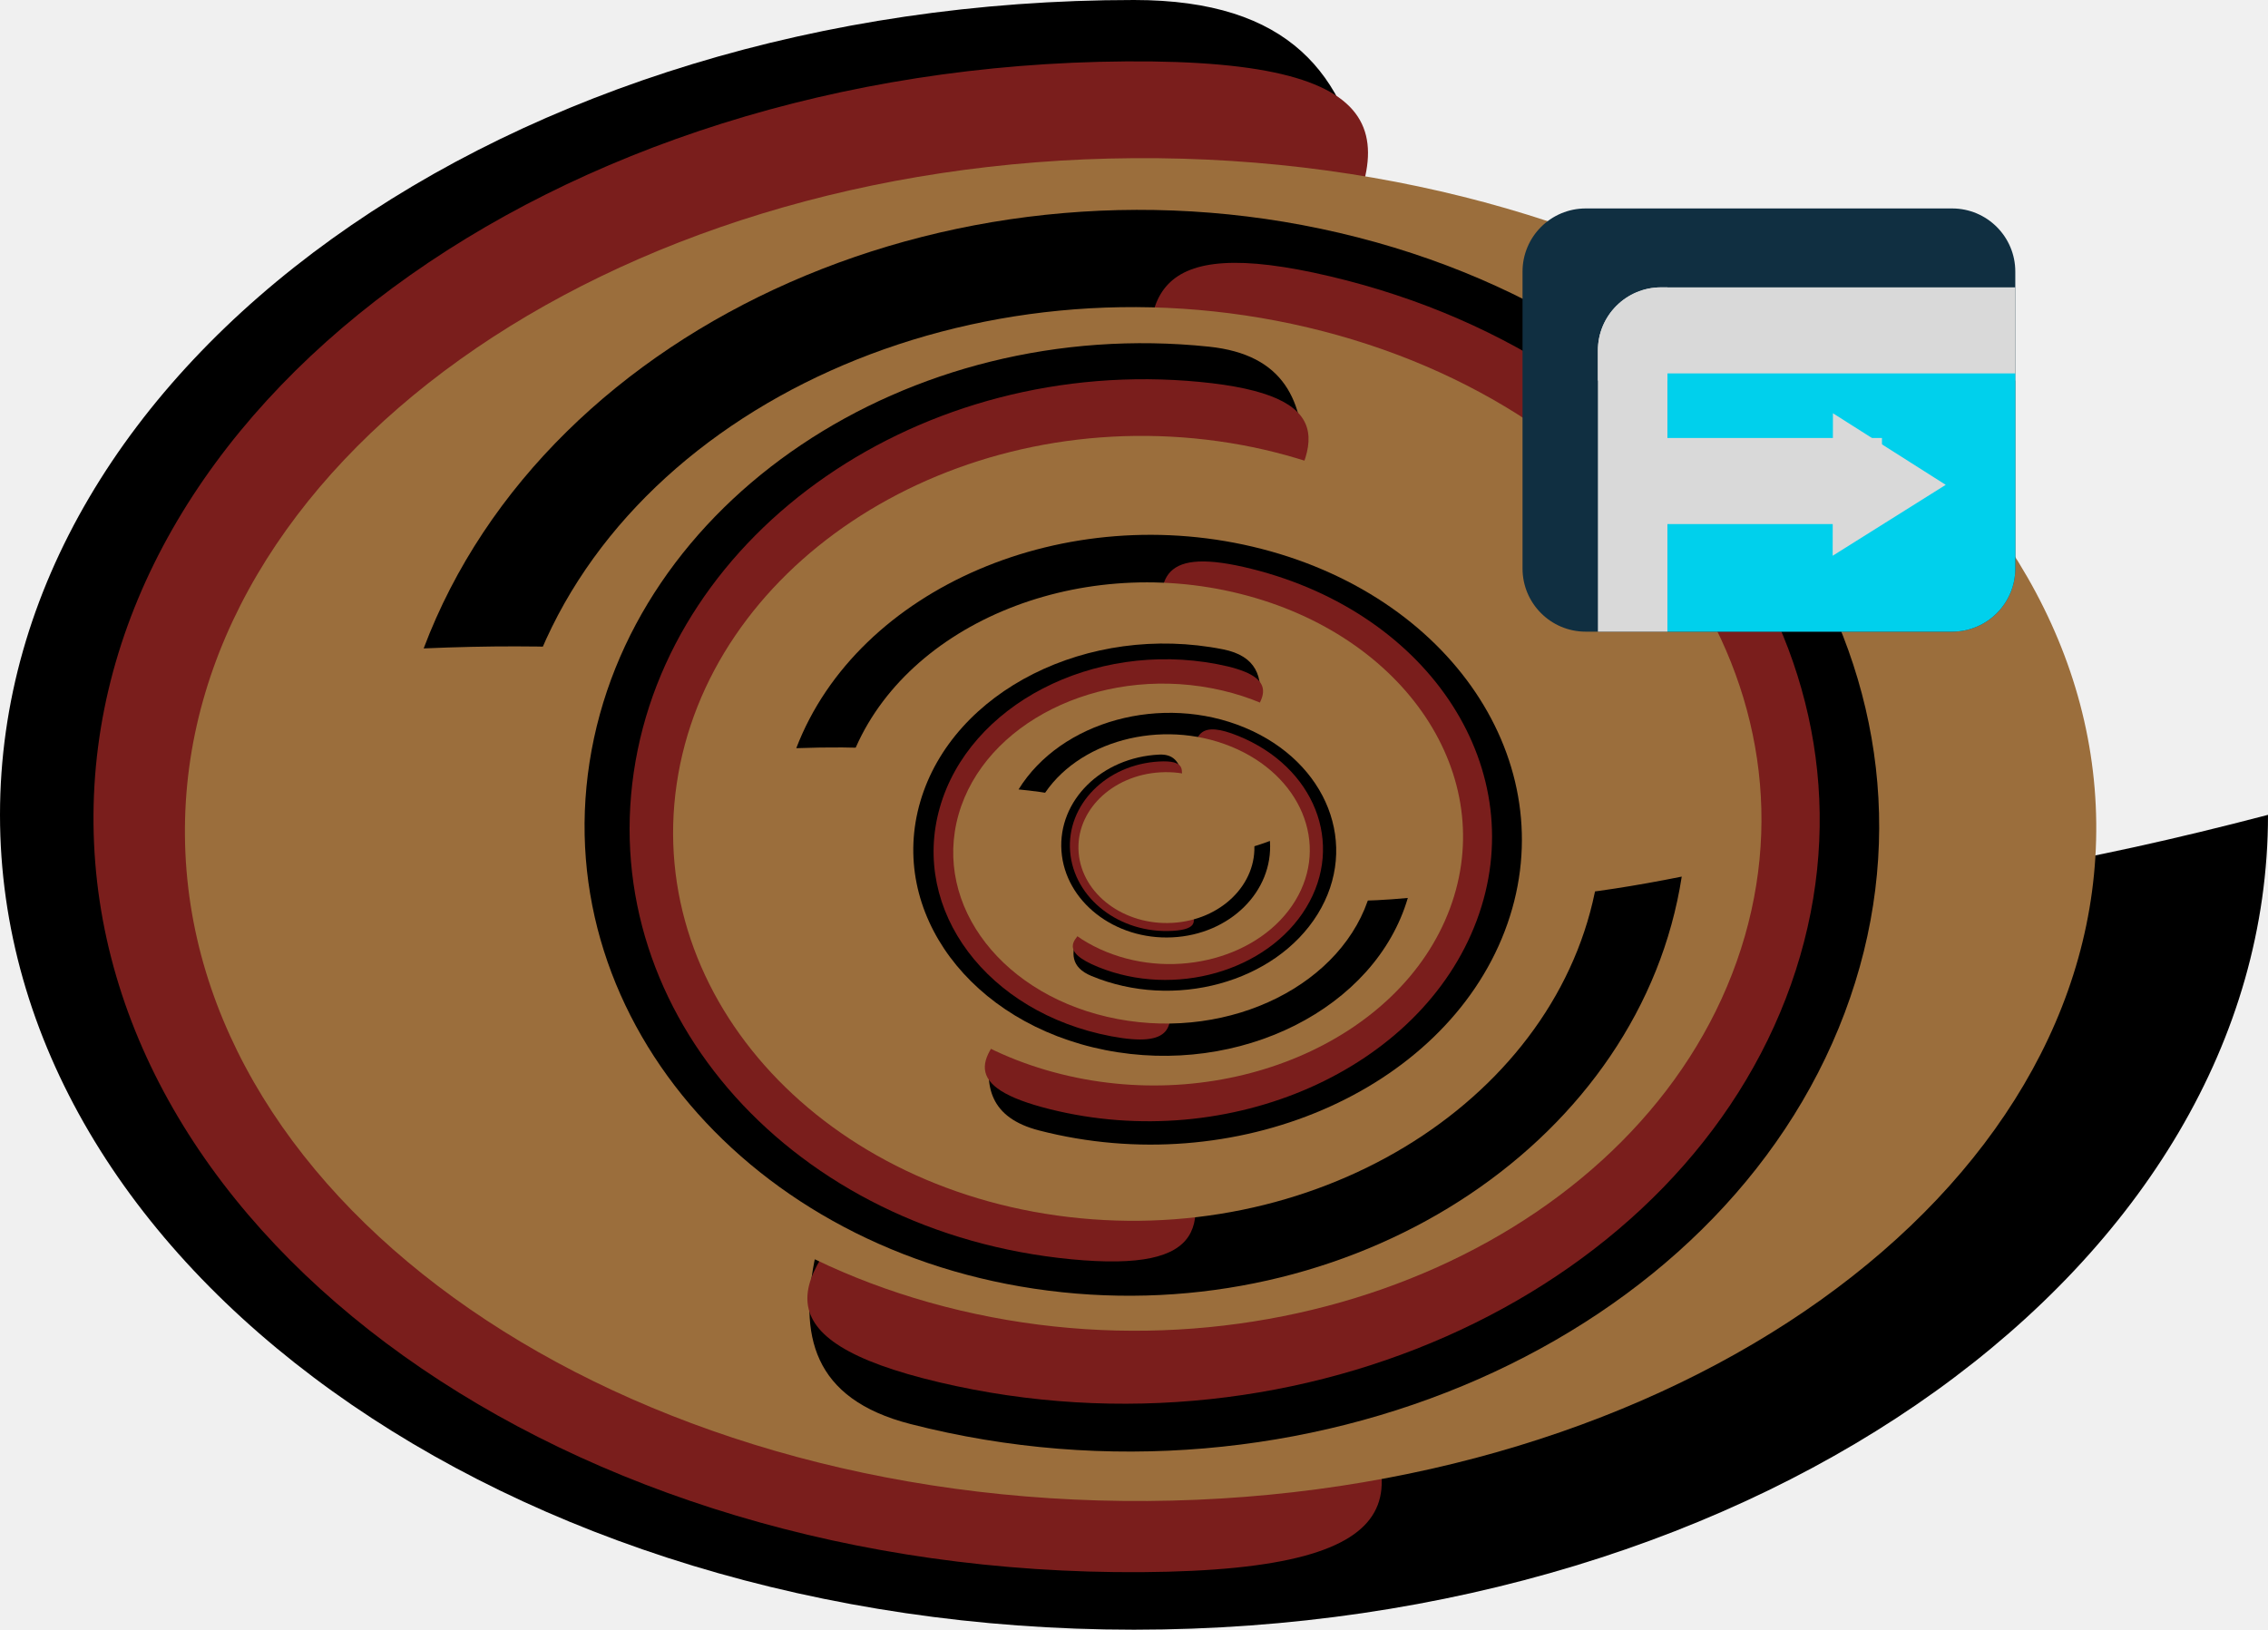
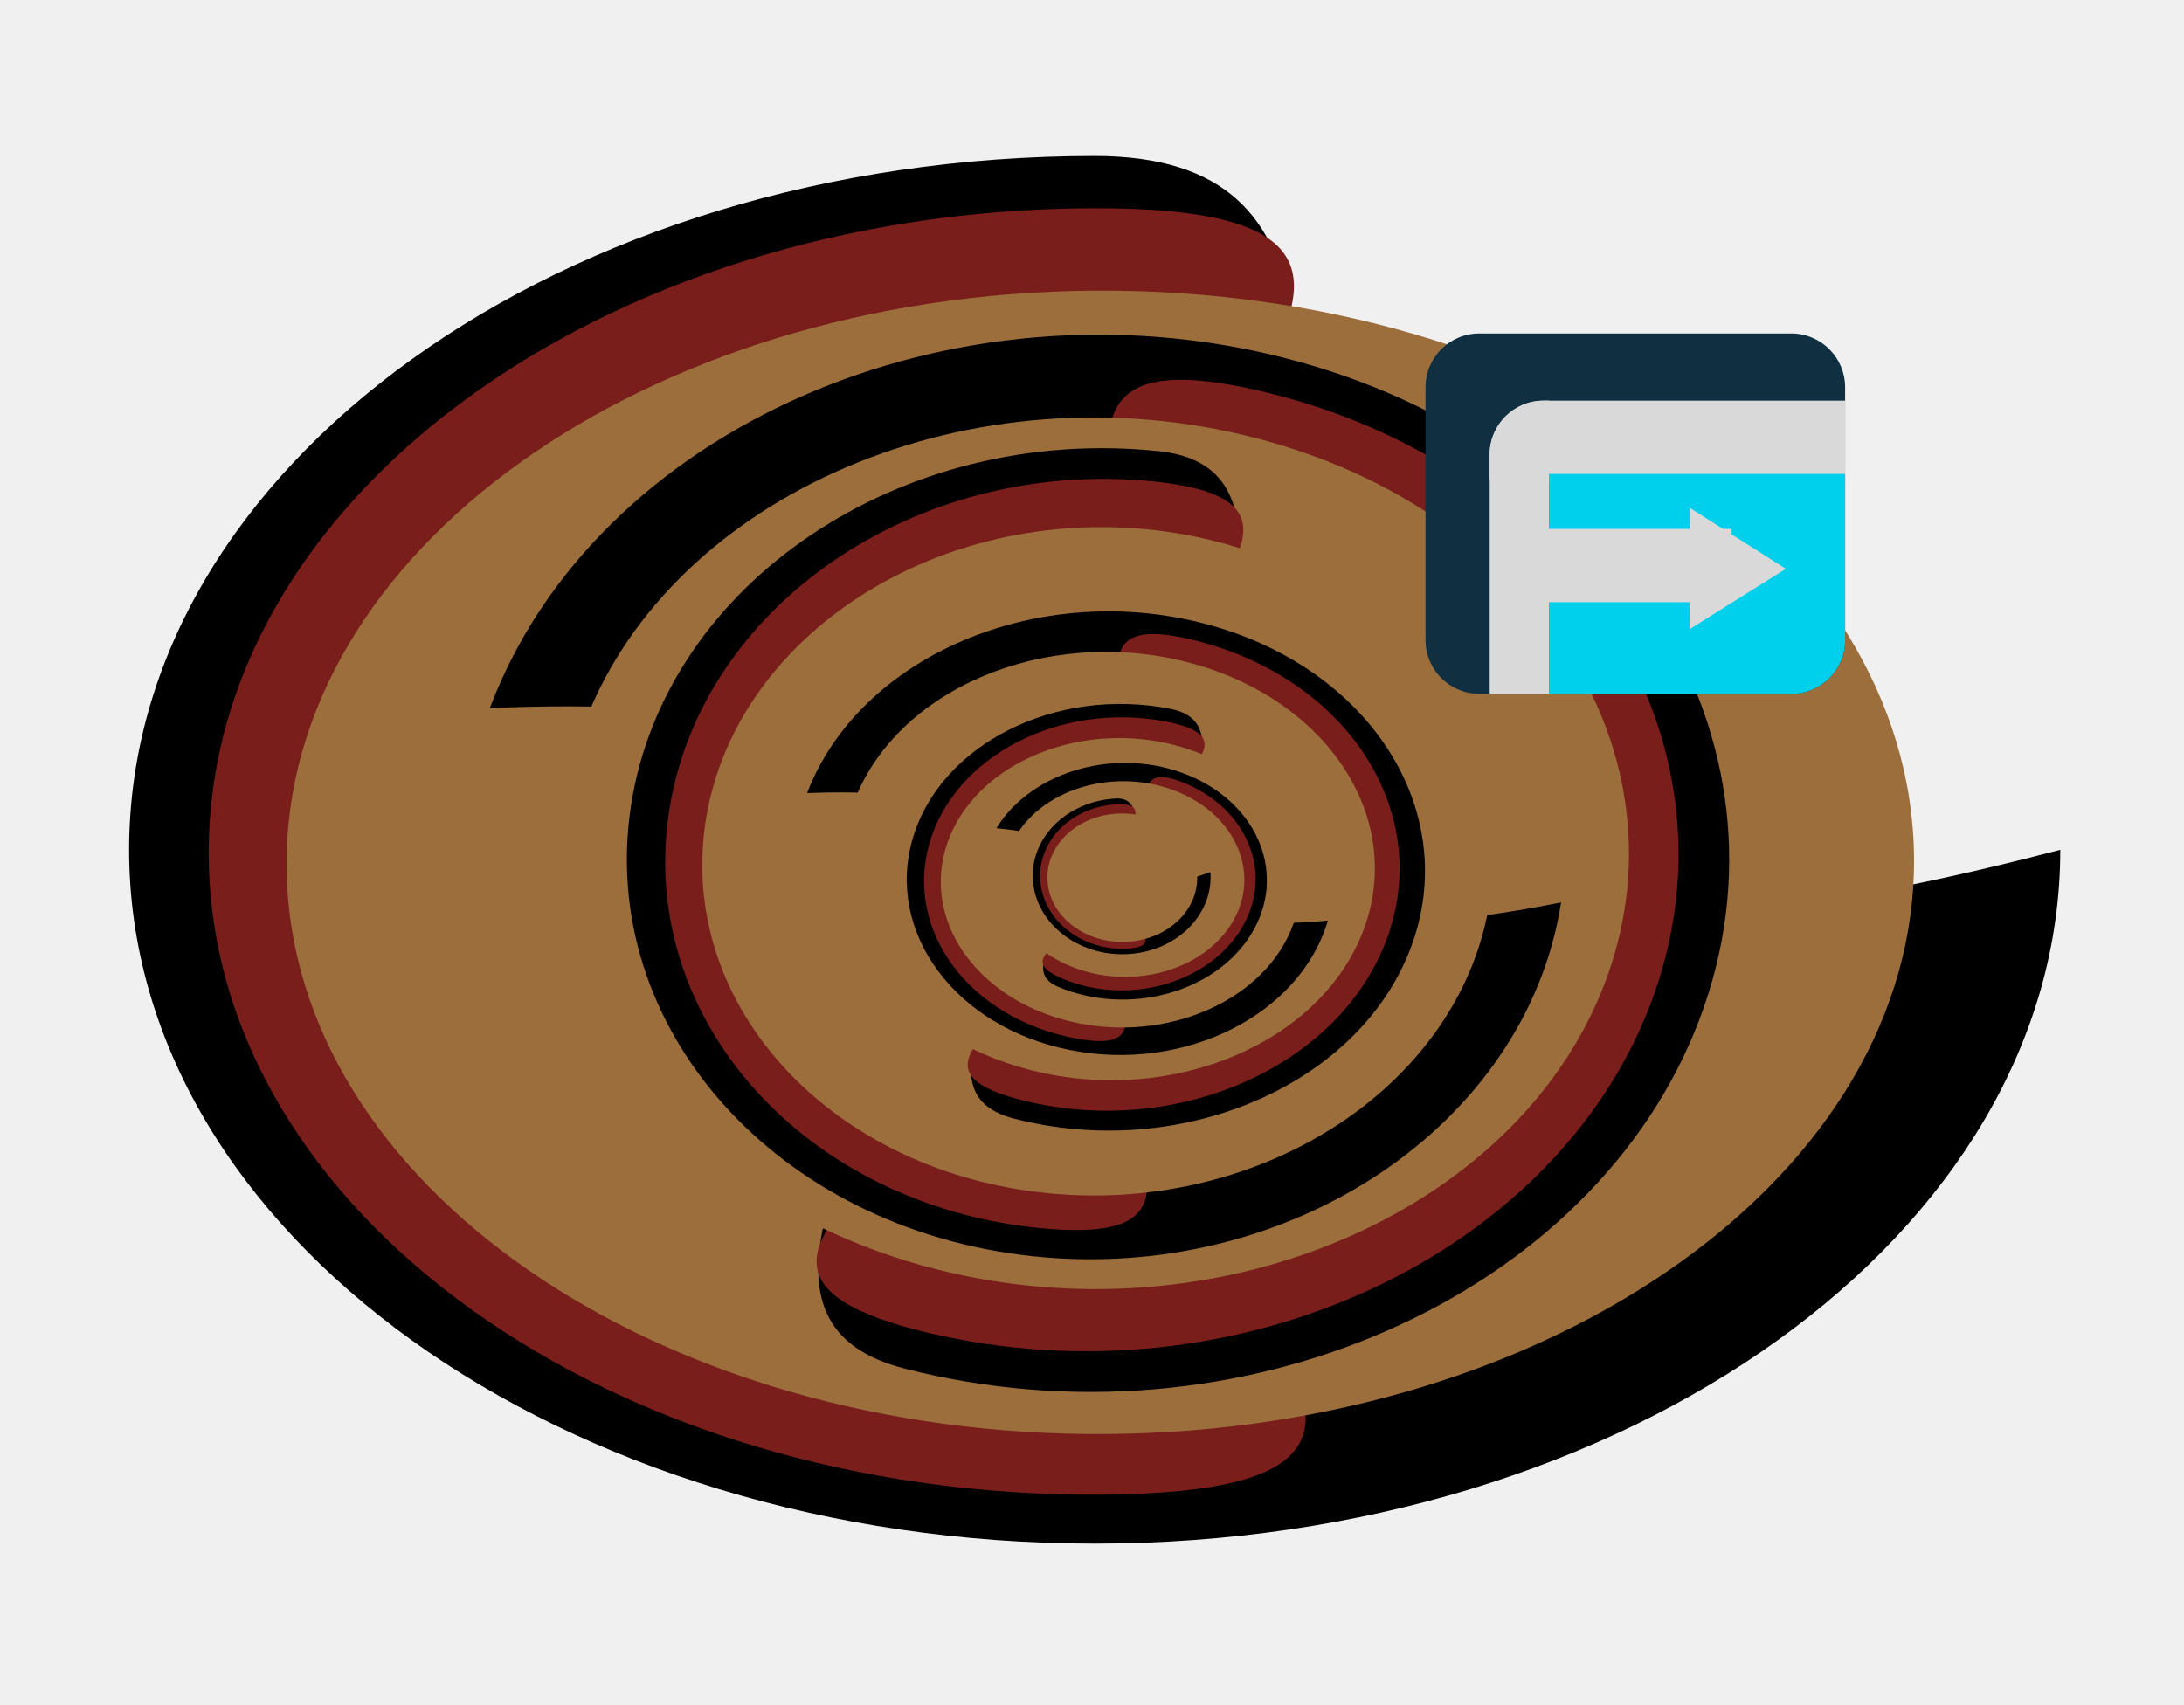
- <svg xmlns="http://www.w3.org/2000/svg" width="359" height="258" viewBox="0 0 359 258" fill="none">
-   <g clip-path="url(#clip0_2_2)">
-     <path d="M359 129C359 200.245 278.635 258 179.5 258C80.365 258 0 200.245 0 129C0 57.755 80.365 0 179.5 0C278.635 0 122.102 191.143 359 129Z" fill="black" />
-     <path d="M170.108 130.452C170.79 196.497 271.695 248.257 180.735 248.89C89.775 249.525 15.484 196.497 14.802 130.452C14.12 64.407 87.305 10.353 178.265 9.719C269.225 9.085 169.425 64.407 170.108 130.452Z" fill="#7A1E1C" />
-     <path d="M331.812 130.279C332.418 188.983 265.184 237.043 181.641 237.625C98.098 238.207 29.881 191.091 29.275 132.387C28.669 73.683 95.903 25.622 179.446 25.04C262.989 24.458 331.206 71.575 331.812 130.279Z" fill="#9B6E3C" />
-     <path d="M67.061 102.652C86.614 50.777 152.815 21.644 214.926 37.583C277.036 53.522 311.537 108.496 291.984 160.372C272.431 212.248 206.23 241.381 144.119 225.441C82.008 209.503 232.538 95.493 67.061 102.652Z" fill="black" />
-     <path d="M185.815 131.9C202.913 83.554 153.181 30.194 210.562 43.753C267.941 57.312 300.597 107.496 283.498 155.841C266.401 204.187 206.024 232.386 148.645 218.827C91.264 205.268 168.717 180.245 185.815 131.9Z" fill="#7A1E1C" />
-     <path d="M84.061 107.098C99.258 64.127 154.3 39.388 207.002 51.841C259.703 64.295 290.106 109.226 274.908 152.197C259.711 195.168 204.669 219.908 151.968 207.454C99.266 195 68.863 150.069 84.061 107.098Z" fill="#9B6E3C" />
-     <path d="M266.202 138.777C259.791 180.114 215.892 209.577 168.151 204.581C120.41 199.587 86.906 162.027 93.317 120.688C99.728 79.35 143.627 49.888 191.368 54.883C239.11 59.878 146.525 162.897 266.202 138.777Z" fill="black" />
-     <path d="M175.105 130.101C169.491 168.457 213.427 203.573 169.565 199.358C125.704 195.143 94.7 160.632 100.315 122.277C105.93 83.921 146.038 56.245 189.898 60.46C233.76 64.675 180.721 91.746 175.105 130.101Z" fill="#7A1E1C" />
-     <path d="M252.994 138.148C248.003 172.24 211.3 196.739 171.015 192.867C130.73 188.996 102.119 158.22 107.11 124.128C112.101 90.036 148.804 65.538 189.089 69.409C229.374 73.281 257.984 104.056 252.994 138.148Z" fill="#9B6E3C" />
-     <path d="M126.041 118.446C135.78 93.026 168.778 78.905 199.744 86.908C230.709 94.911 247.917 122.006 238.177 147.427C228.438 172.848 195.44 186.969 164.475 178.965C133.509 170.962 208.533 115.397 126.041 118.446Z" fill="black" />
-     <path d="M185.241 133.177C194.056 109.556 169.614 82.942 198.113 90.058C226.611 97.175 242.567 122.093 233.752 145.714C224.936 169.335 194.688 182.715 166.189 175.598C137.69 168.481 176.426 156.798 185.241 133.177Z" fill="#7A1E1C" />
-     <path d="M134.709 120.185C142.544 99.189 170.115 87.469 196.29 94.005C222.464 100.541 237.331 122.86 229.496 143.855C221.661 164.851 194.09 176.571 167.915 170.035C141.739 163.499 126.873 141.18 134.709 120.185Z" fill="#9B6E3C" />
-     <path d="M222.844 142.157C217.7 159.676 196.256 170.457 174.949 166.237C153.641 162.016 140.537 144.393 145.681 126.873C150.825 109.354 172.269 98.573 193.576 102.794C214.884 107.013 167.439 147.353 222.844 142.157Z" fill="black" />
-     <path d="M182.139 134.473C177.517 150.742 195.468 167.766 175.871 164.049C156.276 160.333 144.136 144.131 148.758 127.861C153.38 111.591 173.013 101.415 192.61 105.131C212.206 108.848 186.76 118.203 182.139 134.473Z" fill="#7A1E1C" />
-     <path d="M216.908 141.314C212.799 155.775 194.879 164.732 176.88 161.318C158.881 157.905 147.621 143.414 151.729 128.953C155.837 114.491 173.758 105.535 191.757 108.949C209.755 112.362 221.016 126.853 216.908 141.314Z" fill="#9B6E3C" />
-     <path d="M161.227 124.977C167.936 114.123 183.973 109.743 197.046 115.195C210.119 120.647 215.278 133.865 208.569 144.719C201.858 155.573 185.821 159.952 172.748 154.501C159.675 149.049 198.319 128.537 161.227 124.977Z" fill="black" />
-     <path d="M186.273 135.143C192.403 125.044 183.971 111.609 196.025 116.515C208.08 121.421 212.883 133.585 206.753 143.684C200.623 153.783 185.881 157.994 173.826 153.087C161.771 148.182 180.142 145.243 186.273 135.143Z" fill="#7A1E1C" />
-     <path d="M164.932 126.277C170.381 117.3 183.774 113.676 194.845 118.181C205.917 122.687 210.475 133.617 205.027 142.593C199.578 151.57 186.185 155.194 175.114 150.689C164.041 146.183 159.483 135.254 164.932 126.277Z" fill="#9B6E3C" />
-     <path d="M201.015 133.131C201.588 141.121 194.666 147.955 185.554 148.395C176.442 148.836 168.591 142.716 168.018 134.727C167.445 126.736 174.368 119.902 183.48 119.462C192.592 119.021 179.741 141.153 201.015 133.131Z" fill="black" />
-     <path d="M183.665 134.133C184.259 141.537 193.95 146.893 185.594 147.368C177.239 147.843 169.984 142.227 169.391 134.823C168.797 127.419 175.089 121.032 183.445 120.557C191.8 120.081 183.071 126.729 183.665 134.133Z" fill="#7A1E1C" />
-     <path d="M198.527 133.395C199.054 139.976 193.261 145.665 185.587 146.101C177.913 146.537 171.264 141.556 170.737 134.976C170.209 128.395 176.002 122.707 183.677 122.27C191.35 121.833 197.999 126.814 198.527 133.395Z" fill="#9B6E3C" />
-     <rect x="241" y="33" width="78" height="67" rx="10" fill="#102F41" />
-     <path d="M252.929 55.492C252.929 49.969 257.407 45.492 262.929 45.492H263.941V100H252.929V55.492Z" fill="#D9D9D9" />
-     <path d="M252.929 55.492C252.929 49.969 257.407 45.492 262.929 45.492H319V60.254H252.929V55.492Z" fill="#D9D9D9" />
-     <path d="M263.941 59.119H319V90C319 95.523 314.523 100 309 100H263.941V59.119Z" fill="#00D0EC" />
-     <rect x="258.435" y="69.339" width="39.459" height="13.627" fill="#D9D9D9" />
-     <path d="M307.988 76.755L290.091 87.983L290.134 65.423L307.988 76.755Z" fill="#D9D9D9" />
+ <svg xmlns="http://www.w3.org/2000/svg" width="406" height="317" viewBox="0 0 406 317" fill="none">
+   <g clip-path="url(#clip0_4_64)">
+     <path d="M383 158C383 229.245 302.635 287 203.5 287C104.365 287 24 229.245 24 158C24 86.755 104.365 29 203.5 29C302.635 29 146.102 220.143 383 158Z" fill="black" />
+     <path d="M194.108 159.452C194.79 225.497 295.695 277.257 204.735 277.89C113.775 278.525 39.484 225.497 38.802 159.452C38.12 93.407 111.305 39.353 202.265 38.719C293.225 38.085 193.425 93.407 194.108 159.452Z" fill="#7A1E1C" />
+     <path d="M355.812 159.279C356.418 217.983 289.184 266.043 205.641 266.625C122.098 267.207 53.881 220.091 53.275 161.387C52.669 102.683 119.903 54.622 203.446 54.04C286.989 53.458 355.206 100.575 355.812 159.279Z" fill="#9B6E3C" />
+     <path d="M91.061 131.652C110.614 79.777 176.815 50.644 238.926 66.583C301.036 82.522 335.537 137.496 315.984 189.372C296.431 241.248 230.23 270.381 168.119 254.441C106.008 238.503 256.538 124.493 91.061 131.652Z" fill="black" />
+     <path d="M209.815 160.9C226.913 112.554 177.181 59.194 234.562 72.753C291.941 86.312 324.597 136.496 307.498 184.841C290.401 233.187 230.024 261.386 172.645 247.827C115.264 234.268 192.717 209.245 209.815 160.9Z" fill="#7A1E1C" />
+     <path d="M108.061 136.098C123.258 93.127 178.3 68.388 231.002 80.841C283.703 93.295 314.106 138.226 298.908 181.197C283.711 224.168 228.669 248.908 175.968 236.454C123.266 224 92.863 179.069 108.061 136.098Z" fill="#9B6E3C" />
+     <path d="M290.202 167.777C283.791 209.114 239.892 238.577 192.151 233.581C144.41 228.587 110.906 191.027 117.317 149.688C123.728 108.35 167.627 78.888 215.368 83.883C263.11 88.878 170.525 191.897 290.202 167.777Z" fill="black" />
+     <path d="M199.105 159.101C193.491 197.457 237.427 232.573 193.565 228.358C149.704 224.143 118.7 189.632 124.315 151.277C129.93 112.921 170.038 85.245 213.898 89.46C257.76 93.675 204.721 120.746 199.105 159.101Z" fill="#7A1E1C" />
+     <path d="M276.994 167.148C272.003 201.24 235.3 225.739 195.015 221.867C154.73 217.996 126.119 187.22 131.11 153.128C136.101 119.036 172.804 94.538 213.089 98.409C253.374 102.281 281.984 133.056 276.994 167.148Z" fill="#9B6E3C" />
+     <path d="M150.041 147.446C159.78 122.026 192.778 107.905 223.744 115.908C254.709 123.911 271.917 151.006 262.177 176.427C252.438 201.848 219.44 215.969 188.475 207.965C157.509 199.962 232.533 144.397 150.041 147.446Z" fill="black" />
+     <path d="M209.241 162.177C218.056 138.556 193.614 111.942 222.113 119.058C250.611 126.175 266.567 151.093 257.752 174.714C248.936 198.335 218.688 211.715 190.189 204.598C161.69 197.481 200.426 185.798 209.241 162.177Z" fill="#7A1E1C" />
+     <path d="M158.709 149.185C166.544 128.189 194.115 116.469 220.29 123.005C246.464 129.541 261.331 151.86 253.496 172.855C245.661 193.851 218.09 205.571 191.915 199.035C165.739 192.499 150.873 170.18 158.709 149.185Z" fill="#9B6E3C" />
+     <path d="M246.844 171.157C241.7 188.676 220.256 199.457 198.949 195.237C177.641 191.016 164.537 173.393 169.681 155.873C174.825 138.354 196.269 127.573 217.576 131.794C238.884 136.013 191.439 176.353 246.844 171.157Z" fill="black" />
+     <path d="M206.139 163.473C201.517 179.742 219.468 196.766 199.871 193.049C180.276 189.333 168.136 173.131 172.758 156.861C177.38 140.591 197.013 130.415 216.61 134.131C236.206 137.848 210.76 147.203 206.139 163.473Z" fill="#7A1E1C" />
+     <path d="M240.908 170.314C236.799 184.775 218.879 193.732 200.88 190.318C182.881 186.905 171.621 172.414 175.729 157.953C179.837 143.491 197.758 134.535 215.757 137.949C233.755 141.362 245.016 155.853 240.908 170.314Z" fill="#9B6E3C" />
+     <path d="M185.227 153.977C191.936 143.123 207.973 138.743 221.046 144.195C234.119 149.647 239.278 162.865 232.569 173.719C225.858 184.573 209.821 188.952 196.748 183.501C183.675 178.049 222.319 157.537 185.227 153.977Z" fill="black" />
+     <path d="M210.273 164.143C216.403 154.044 207.971 140.609 220.025 145.515C232.08 150.421 236.883 162.585 230.753 172.684C224.623 182.783 209.881 186.994 197.826 182.087C185.771 177.182 204.142 174.243 210.273 164.143Z" fill="#7A1E1C" />
+     <path d="M188.932 155.277C194.381 146.3 207.774 142.676 218.845 147.181C229.917 151.687 234.475 162.617 229.027 171.593C223.578 180.57 210.185 184.194 199.114 179.689C188.041 175.183 183.483 164.254 188.932 155.277Z" fill="#9B6E3C" />
+     <path d="M225.015 162.131C225.588 170.121 218.666 176.955 209.554 177.395C200.442 177.836 192.591 171.716 192.018 163.727C191.445 155.736 198.368 148.902 207.48 148.462C216.592 148.021 203.741 170.153 225.015 162.131Z" fill="black" />
+     <path d="M207.665 163.133C208.259 170.537 217.95 175.893 209.594 176.368C201.239 176.843 193.984 171.227 193.391 163.823C192.797 156.419 199.089 150.032 207.445 149.557C215.8 149.081 207.071 155.729 207.665 163.133Z" fill="#7A1E1C" />
+     <path d="M222.527 162.395C223.054 168.976 217.261 174.665 209.587 175.101C201.913 175.537 195.264 170.556 194.737 163.976C194.209 157.395 200.002 151.707 207.677 151.27C215.35 150.833 221.999 155.814 222.527 162.395Z" fill="#9B6E3C" />
+     <rect x="265" y="62" width="78" height="67" rx="10" fill="#102F41" />
+     <path d="M276.929 84.492C276.929 78.969 281.407 74.492 286.929 74.492H287.941V129H276.929V84.492Z" fill="#D9D9D9" />
+     <path d="M276.929 84.492C276.929 78.969 281.407 74.492 286.929 74.492H343V89.254H276.929V84.492Z" fill="#D9D9D9" />
+     <path d="M287.941 88.119H343V119C343 124.523 338.523 129 333 129H287.941V88.119Z" fill="#00D0EC" />
+     <rect x="282.435" y="98.339" width="39.459" height="13.627" fill="#D9D9D9" />
+     <path d="M331.988 105.755L314.091 116.983L314.134 94.423L331.988 105.755Z" fill="#D9D9D9" />
  </g>
  <defs>
-     <clipPath id="clip0_2_2">
-       <rect width="359" height="258" fill="white" />
+     <clipPath id="clip0_4_64">
+       <rect width="359" height="258" fill="white" transform="translate(24 29)" />
    </clipPath>
  </defs>
</svg>
